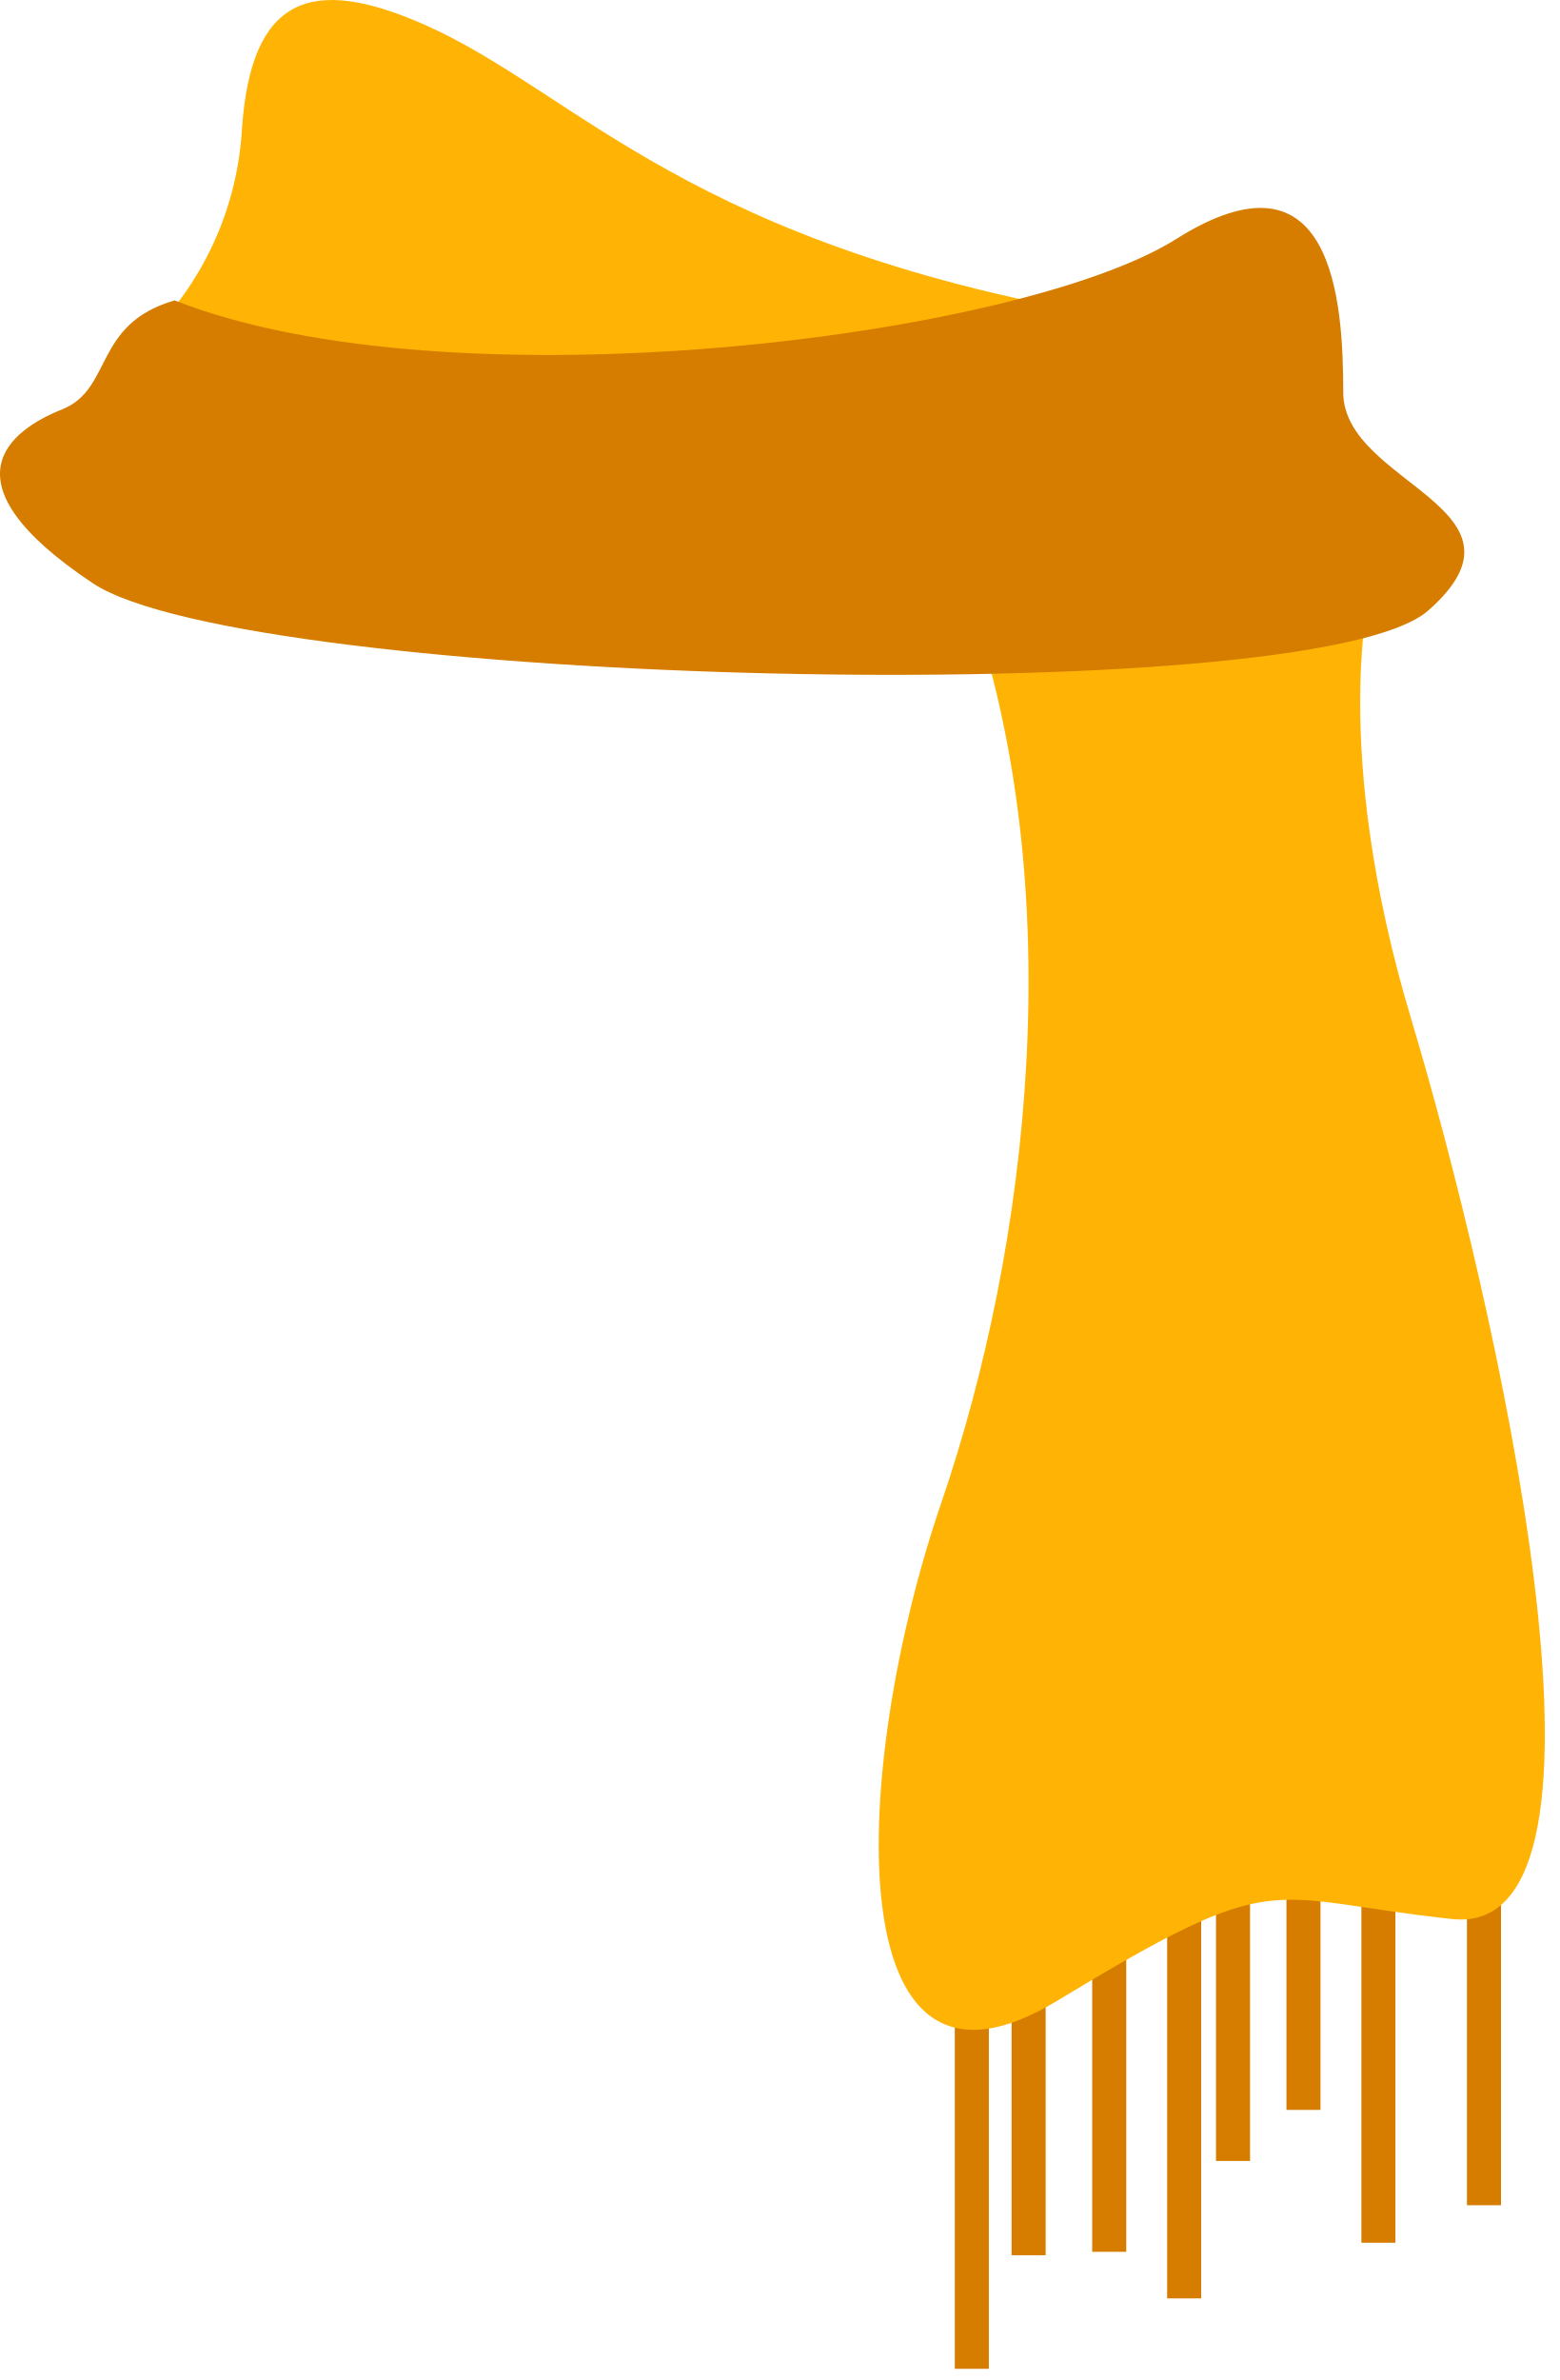
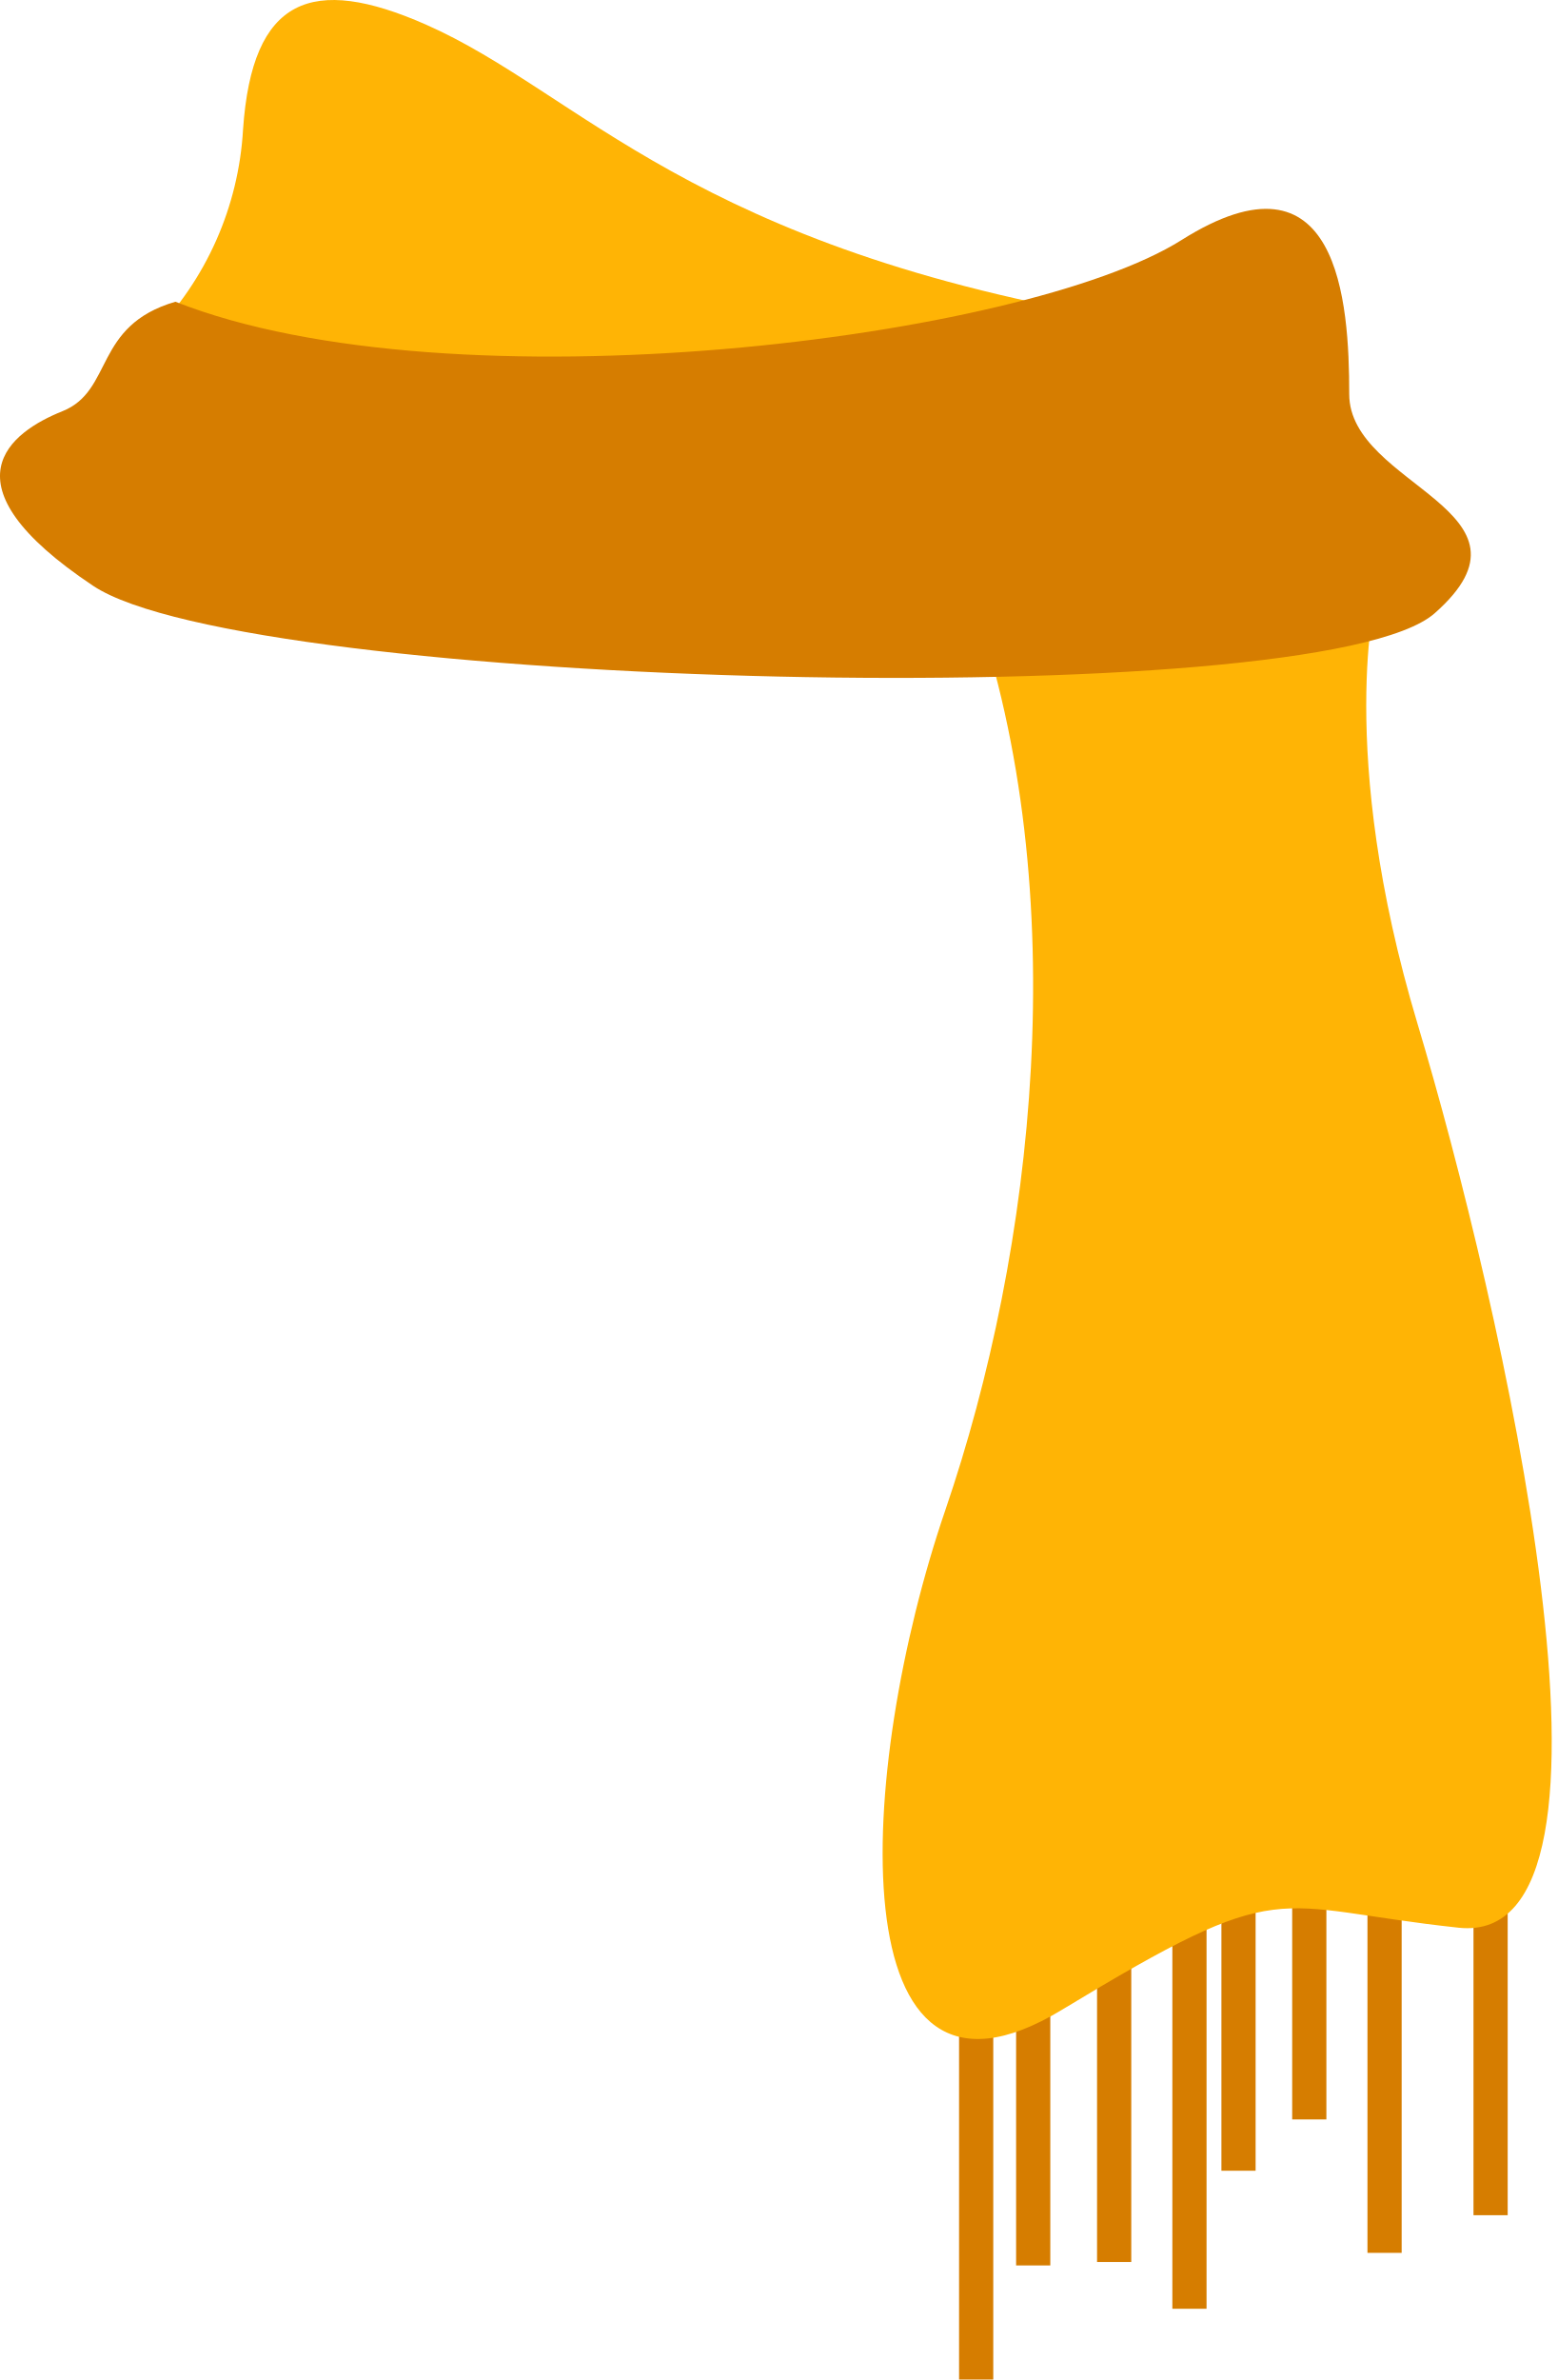
- <svg xmlns="http://www.w3.org/2000/svg" width="78" height="119" viewBox="0 0 78 119" fill="none">
-   <path d="M49.453 98.849H47.751V118.441H49.453V98.849Z" fill="#D67D00" />
-   <path d="M52.293 93.169H50.59V112.762H52.293V93.169Z" fill="#D67D00" />
-   <path d="M56.323 92.997H54.621V112.59H56.323V92.997Z" fill="#D67D00" />
-   <path d="M60.072 95.326H58.37V114.919H60.072V95.326Z" fill="#D67D00" />
-   <path d="M62.515 88.455H60.812V108.048H62.515V88.455Z" fill="#D67D00" />
-   <path d="M66.038 85.902H64.336V105.495H66.038V85.902Z" fill="#D67D00" />
-   <path d="M69.786 92.543H68.084V112.136H69.786V92.543Z" fill="#D67D00" />
-   <path d="M75.065 90.669H73.363V110.262H75.065V90.669Z" fill="#D67D00" />
-   <path d="M48.43 29.84C53.541 44.494 51.499 62.217 47.067 75.164C42.635 88.111 41.616 106.857 52.861 100.044C64.106 93.231 63.092 94.929 72.626 95.952C82.161 96.975 74.672 64.602 70.58 50.972C66.488 37.341 68.534 29.5 68.534 29.5L48.43 29.84Z" fill="#FFB405" />
-   <path d="M56.381 15.984C34.374 12.375 28.923 4.625 21.189 1.216C15.538 -1.268 12.555 -0.147 12.101 6.442C11.881 10.291 10.266 13.928 7.559 16.672C7.559 16.672 16.872 25.306 18.464 25.535C20.056 25.765 35.274 26.898 38 25.76C40.725 24.623 56.381 15.984 56.381 15.984Z" fill="#FFB405" />
-   <path d="M8.733 15.019C4.641 16.209 5.664 19.446 3.106 20.469C0.548 21.492 -3.032 24.05 4.641 29.161C12.313 34.272 65.641 35.635 71.431 30.524C77.222 25.413 67.176 24.218 67.176 19.618C67.176 15.019 66.664 7.011 58.824 11.95C50.983 16.889 22.531 20.461 8.733 15.019Z" fill="#D67D00" />
+ <svg xmlns="http://www.w3.org/2000/svg" width="199" height="304" viewBox="0 0 199 304" fill="none">
+   <path d="M126.905 253.663H122.536V303.942H126.905V253.663Z" fill="#D67D00" />
+   <path d="M134.192 239.088H129.824V289.367H134.192V239.088Z" fill="#D67D00" />
+   <path d="M144.536 238.647H140.167V288.926H144.536V238.647Z" fill="#D67D00" />
+   <path d="M154.155 244.623H149.787V294.901H154.155V244.623Z" fill="#D67D00" />
+   <path d="M160.424 226.991H156.056V277.27H160.424V226.991Z" fill="#D67D00" />
+   <path d="M169.466 220.439H165.097V270.718H169.466V220.439Z" fill="#D67D00" />
+   <path d="M179.084 237.481H174.715V287.76H179.084V237.481Z" fill="#D67D00" />
+   <path d="M192.63 232.672H188.262V282.951H192.63V232.672Z" fill="#D67D00" />
+   <path d="M124.279 76.575C137.395 114.179 132.155 159.659 120.782 192.884C109.409 226.109 106.795 274.214 135.651 256.73C164.508 239.246 161.904 243.604 186.371 246.229C210.839 248.854 191.622 165.781 181.121 130.802C170.62 95.823 175.87 75.704 175.87 75.704L124.279 76.575Z" fill="#FFB405" />
+   <path d="M144.684 41.019C88.21 31.757 74.222 11.868 54.375 3.121C39.873 -3.253 32.218 -0.376 31.053 16.53C30.489 26.407 26.345 35.74 19.396 42.783C19.396 42.783 43.297 64.94 47.382 65.528C51.467 66.116 90.52 69.025 97.513 66.106C104.507 63.186 144.684 41.019 144.684 41.019Z" fill="#FFB405" />
+   <path d="M22.409 38.541C11.908 41.596 14.534 49.903 7.971 52.528C1.407 55.153 -7.781 61.716 11.908 74.832C31.598 87.948 168.447 91.445 183.306 78.329C198.164 65.213 172.385 62.147 172.385 50.344C172.385 38.541 171.072 17.99 150.952 30.665C130.832 43.34 57.819 52.507 22.409 38.541Z" fill="#D67D00" />
</svg>
